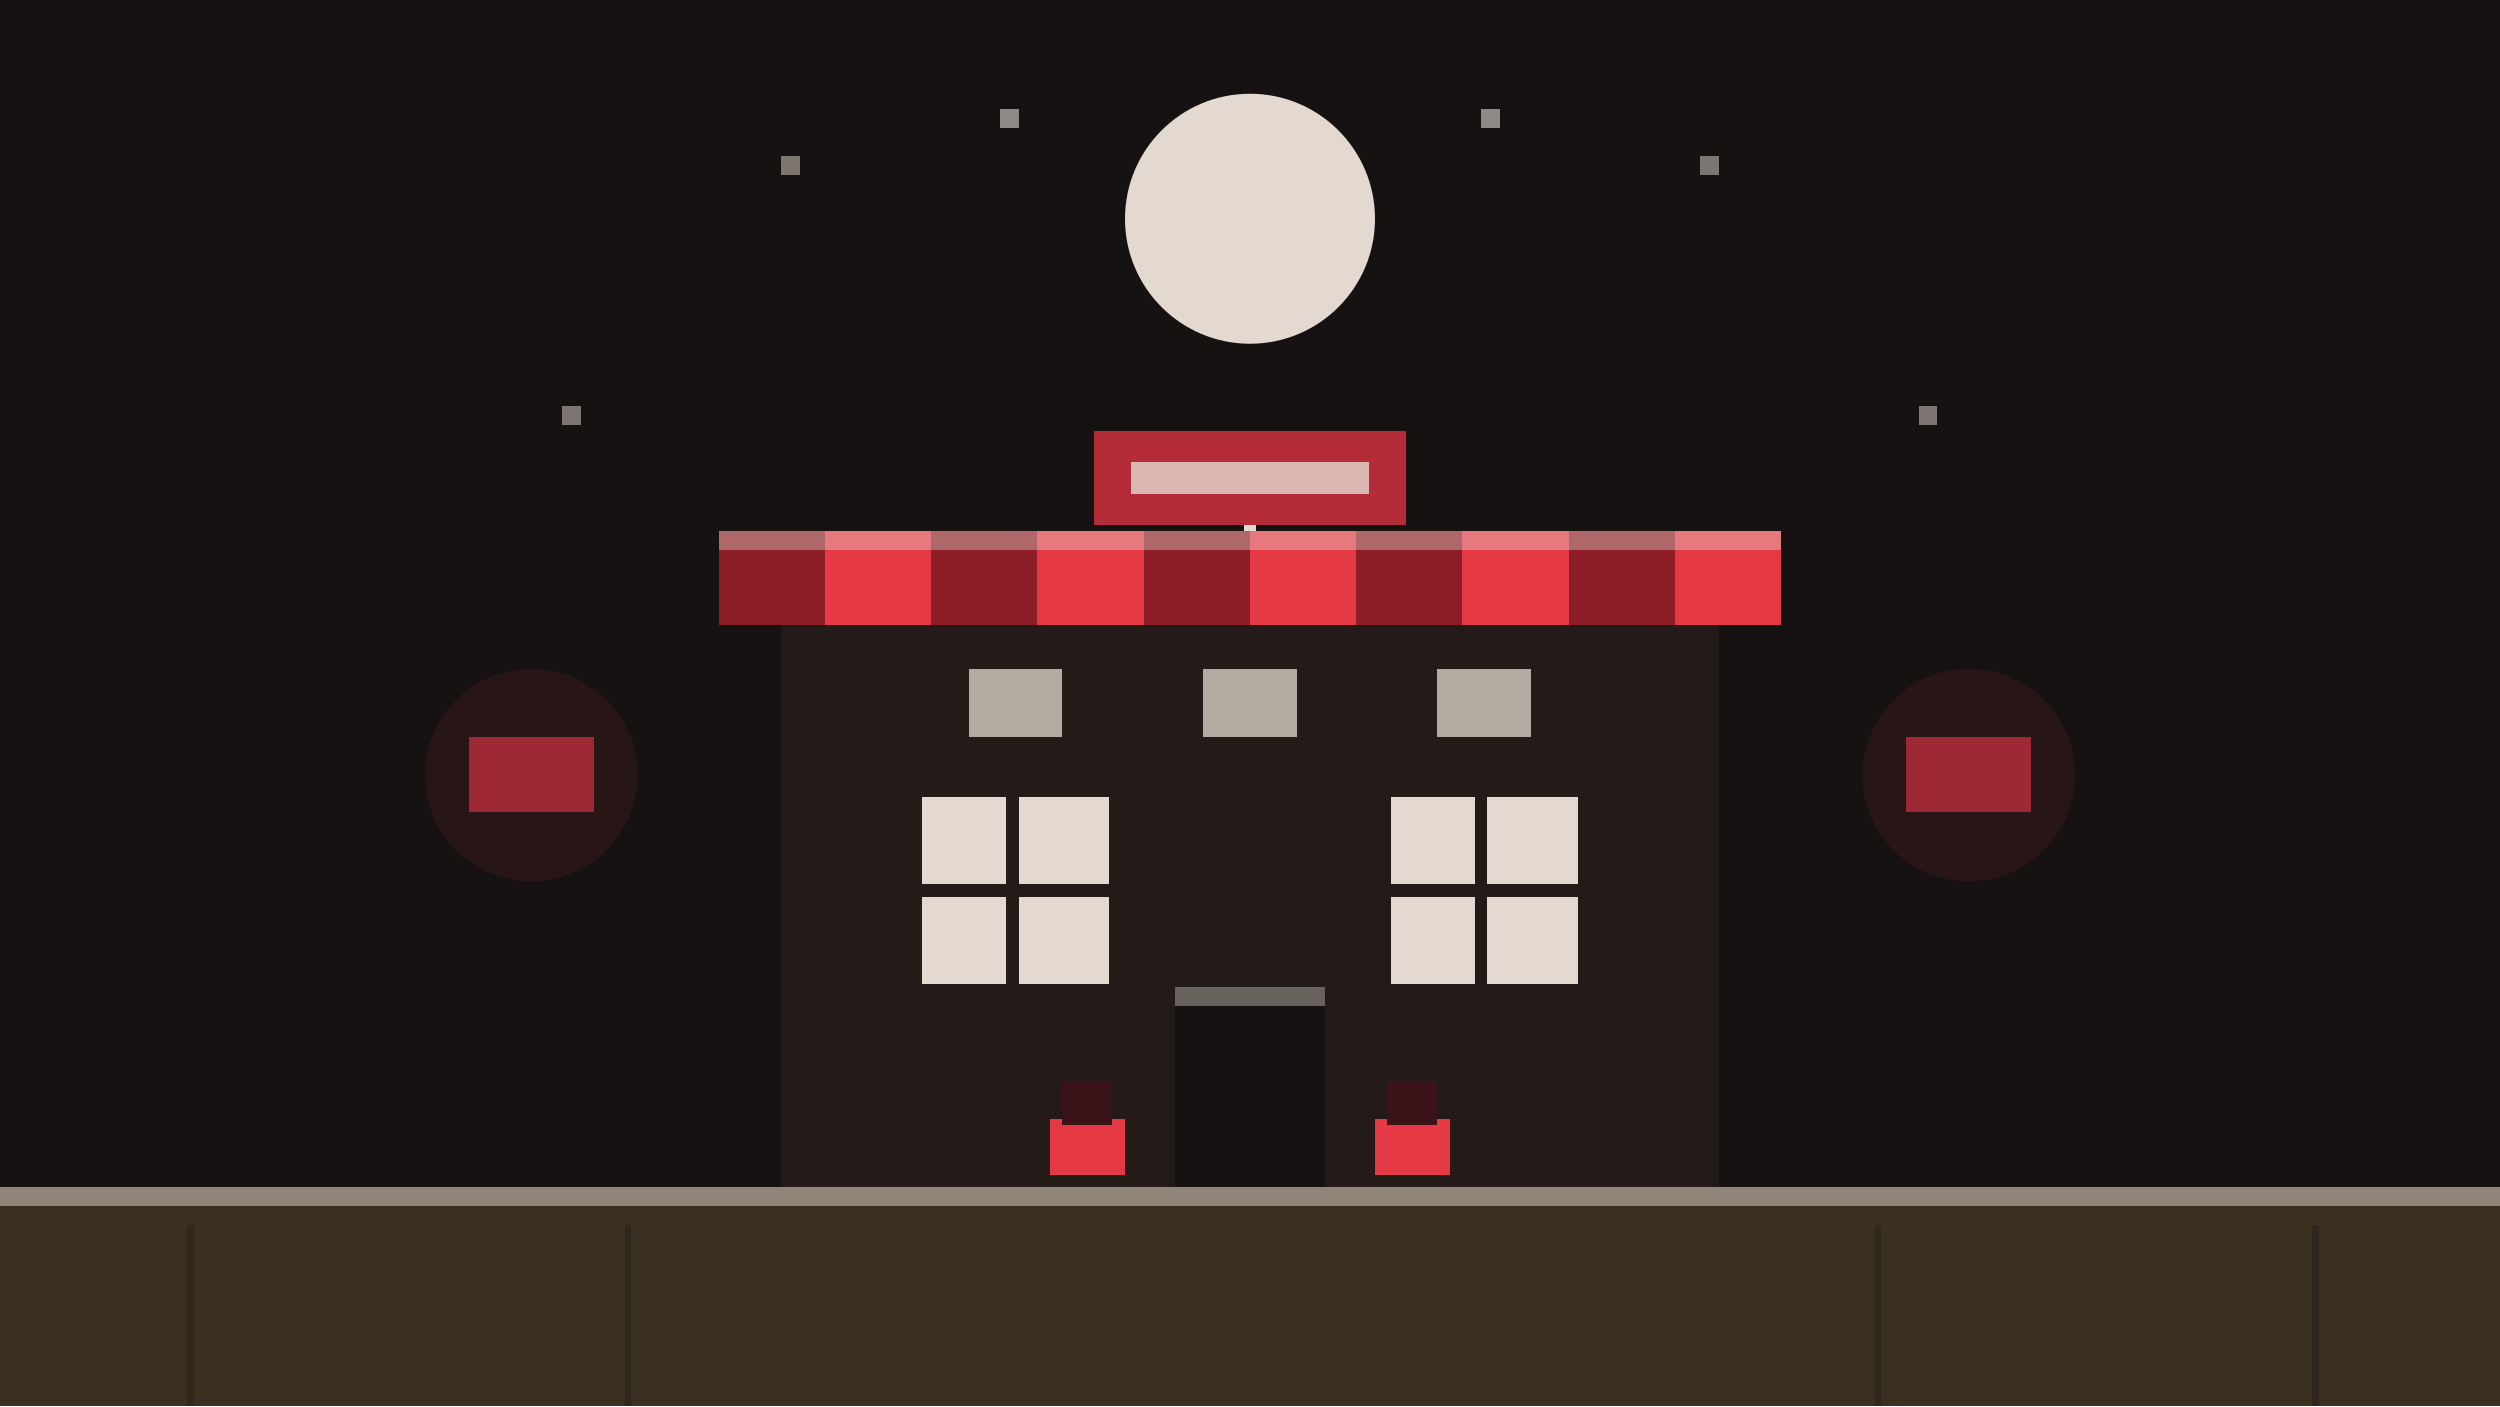
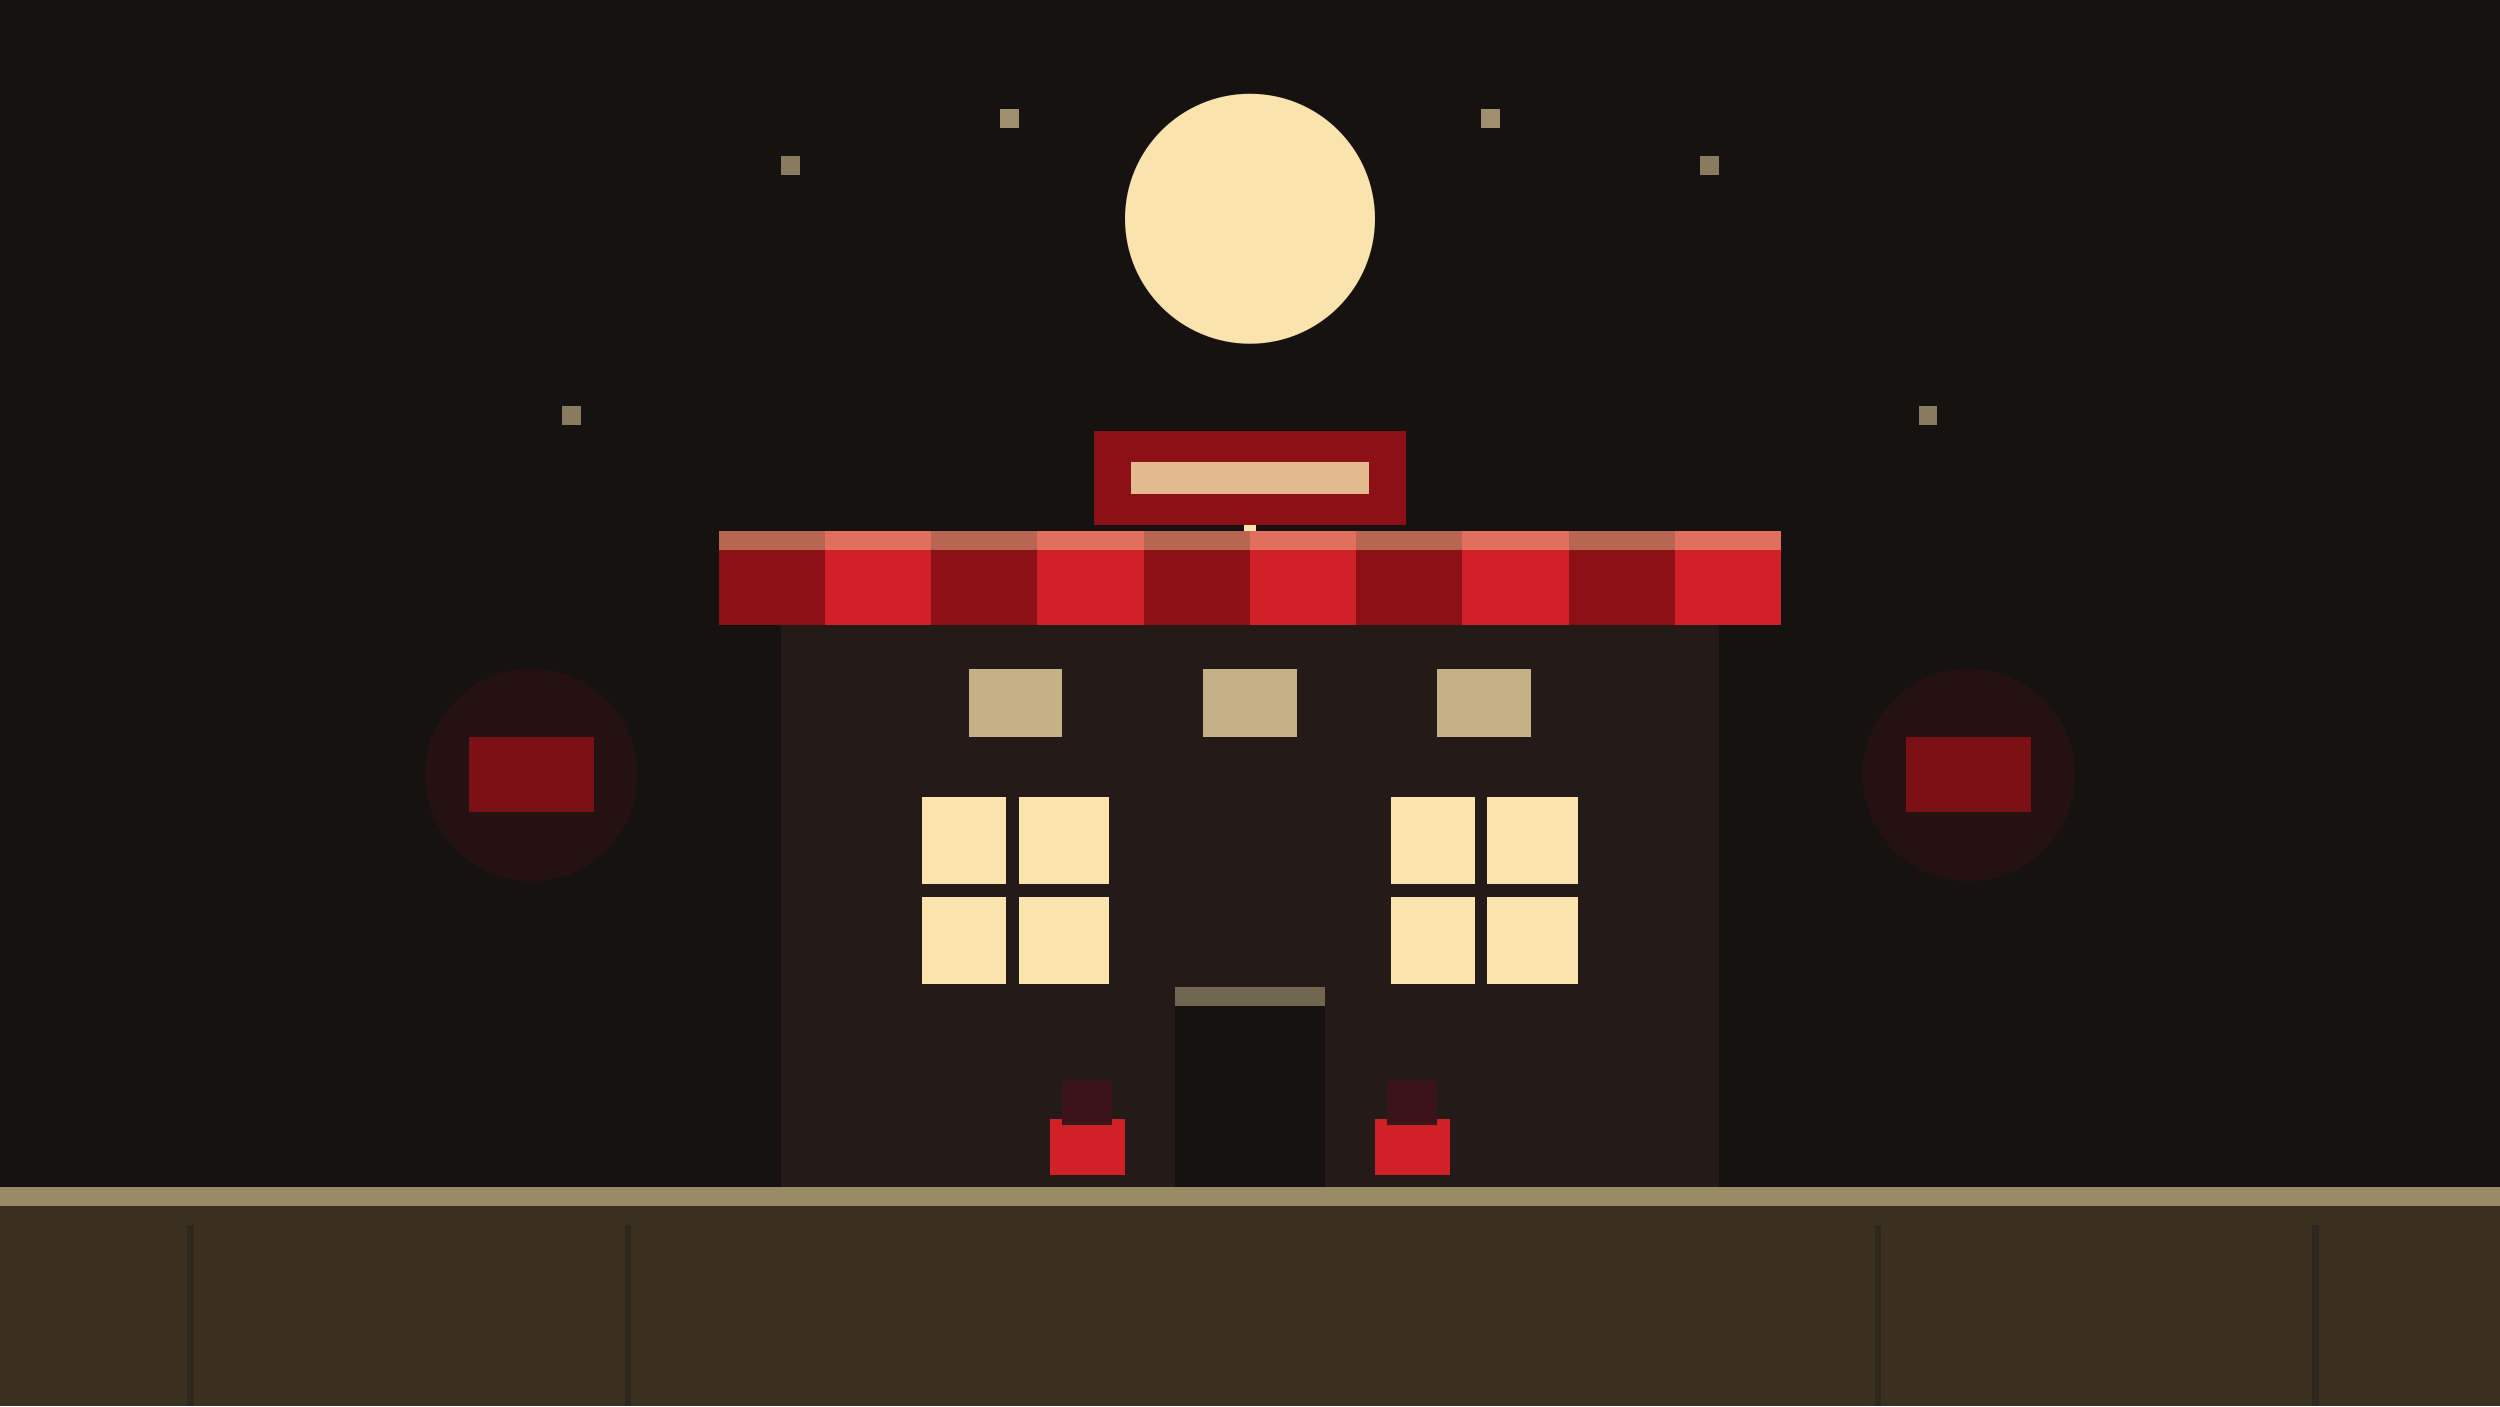
<svg xmlns="http://www.w3.org/2000/svg" viewBox="0 0 800 450" width="800" height="450" shape-rendering="crispEdges">
  <rect width="800" height="450" fill="#161211" />
-   <circle cx="400" cy="70" r="40" fill="#E3D9D0" shape-rendering="geometricPrecision" />
-   <rect x="320" y="35" width="6" height="6" fill="#E3D9D0" opacity="0.6" />
-   <rect x="474" y="35" width="6" height="6" fill="#E3D9D0" opacity="0.6" />
-   <rect x="250" y="50" width="6" height="6" fill="#E3D9D0" opacity="0.5" />
-   <rect x="544" y="50" width="6" height="6" fill="#E3D9D0" opacity="0.5" />
-   <rect x="180" y="130" width="6" height="6" fill="#E3D9D0" opacity="0.5" />
-   <rect x="614" y="130" width="6" height="6" fill="#E3D9D0" opacity="0.5" />
+   <circle cx="400" cy="70" r="40" fill="#FAE3AC" shape-rendering="geometricPrecision" />
+   <rect x="320" y="35" width="6" height="6" fill="#FAE3AC" opacity="0.6" />
+   <rect x="474" y="35" width="6" height="6" fill="#FAE3AC" opacity="0.6" />
+   <rect x="250" y="50" width="6" height="6" fill="#FAE3AC" opacity="0.5" />
+   <rect x="544" y="50" width="6" height="6" fill="#FAE3AC" opacity="0.5" />
+   <rect x="180" y="130" width="6" height="6" fill="#FAE3AC" opacity="0.5" />
+   <rect x="614" y="130" width="6" height="6" fill="#FAE3AC" opacity="0.5" />
  <rect x="0" y="380" width="800" height="70" fill="#3A3020" />
-   <rect x="0" y="380" width="800" height="6" fill="#E3D9D0" opacity="0.5" />
+   <rect x="0" y="380" width="800" height="6" fill="#FAE3AC" opacity="0.5" />
  <rect x="60" y="392" width="2" height="58" fill="#1A1816" opacity="0.35" />
  <rect x="200" y="392" width="2" height="58" fill="#1A1816" opacity="0.35" />
  <rect x="600" y="392" width="2" height="58" fill="#1A1816" opacity="0.35" />
  <rect x="740" y="392" width="2" height="58" fill="#1A1816" opacity="0.35" />
  <rect x="164" y="260" width="12" height="120" fill="#161211" />
-   <rect x="150" y="236" width="40" height="24" fill="#B32C38" opacity="0.85" />
-   <circle cx="170" cy="248" r="34" fill="#B32C38" opacity="0.12" />
+   <rect x="150" y="236" width="40" height="24" fill="#8C1015" opacity="0.85" />
+   <circle cx="170" cy="248" r="34" fill="#8C1015" opacity="0.12" />
  <rect x="624" y="260" width="12" height="120" fill="#161211" />
-   <rect x="610" y="236" width="40" height="24" fill="#B32C38" opacity="0.85" />
-   <circle cx="630" cy="248" r="34" fill="#B32C38" opacity="0.12" />
-   <rect x="398" y="148" width="4" height="24" fill="#E3D9D0" />
-   <rect x="388" y="146" width="24" height="4" fill="#E3D9D0" />
+   <rect x="610" y="236" width="40" height="24" fill="#8C1015" opacity="0.85" />
+   <circle cx="630" cy="248" r="34" fill="#8C1015" opacity="0.12" />
+   <rect x="398" y="148" width="4" height="24" fill="#FAE3AC" />
+   <rect x="388" y="146" width="24" height="4" fill="#FAE3AC" />
  <rect x="250" y="200" width="300" height="180" fill="#241A18" />
-   <rect x="230" y="170" width="340" height="30" fill="#E63946" />
-   <rect x="230" y="170" width="34" height="30" fill="#8C1D26" />
-   <rect x="298" y="170" width="34" height="30" fill="#8C1D26" />
-   <rect x="366" y="170" width="34" height="30" fill="#8C1D26" />
-   <rect x="434" y="170" width="34" height="30" fill="#8C1D26" />
-   <rect x="502" y="170" width="34" height="30" fill="#8C1D26" />
-   <rect x="230" y="170" width="340" height="6" fill="#E3D9D0" opacity="0.4" />
-   <rect x="350" y="138" width="100" height="30" fill="#B32C38" />
-   <rect x="362" y="148" width="76" height="10" fill="#E3D9D0" opacity="0.8" />
-   <rect x="310" y="214" width="30" height="22" fill="#E3D9D0" opacity="0.75" />
-   <rect x="385" y="214" width="30" height="22" fill="#E3D9D0" opacity="0.75" />
-   <rect x="460" y="214" width="30" height="22" fill="#E3D9D0" opacity="0.75" />
-   <rect x="295" y="255" width="60" height="60" fill="#E3D9D0" />
+   <rect x="230" y="170" width="340" height="30" fill="#D12128" />
+   <rect x="230" y="170" width="34" height="30" fill="#8C1015" />
+   <rect x="298" y="170" width="34" height="30" fill="#8C1015" />
+   <rect x="366" y="170" width="34" height="30" fill="#8C1015" />
+   <rect x="434" y="170" width="34" height="30" fill="#8C1015" />
+   <rect x="502" y="170" width="34" height="30" fill="#8C1015" />
+   <rect x="230" y="170" width="340" height="6" fill="#FAE3AC" opacity="0.4" />
+   <rect x="350" y="138" width="100" height="30" fill="#8C1015" />
+   <rect x="362" y="148" width="76" height="10" fill="#FAE3AC" opacity="0.8" />
+   <rect x="310" y="214" width="30" height="22" fill="#FAE3AC" opacity="0.75" />
+   <rect x="385" y="214" width="30" height="22" fill="#FAE3AC" opacity="0.75" />
+   <rect x="460" y="214" width="30" height="22" fill="#FAE3AC" opacity="0.75" />
+   <rect x="295" y="255" width="60" height="60" fill="#FAE3AC" />
  <rect x="322" y="255" width="4" height="60" fill="#241A18" />
  <rect x="295" y="283" width="60" height="4" fill="#241A18" />
-   <rect x="445" y="255" width="60" height="60" fill="#E3D9D0" />
+   <rect x="445" y="255" width="60" height="60" fill="#FAE3AC" />
  <rect x="472" y="255" width="4" height="60" fill="#241A18" />
  <rect x="445" y="283" width="60" height="4" fill="#241A18" />
  <rect x="376" y="316" width="48" height="64" fill="#161211" />
-   <rect x="376" y="316" width="48" height="6" fill="#E3D9D0" opacity="0.4" />
-   <rect x="336" y="358" width="24" height="18" fill="#E63946" />
+   <rect x="376" y="316" width="48" height="6" fill="#FAE3AC" opacity="0.4" />
+   <rect x="336" y="358" width="24" height="18" fill="#D12128" />
  <rect x="340" y="346" width="16" height="14" fill="#3A1418" />
-   <rect x="440" y="358" width="24" height="18" fill="#E63946" />
+   <rect x="440" y="358" width="24" height="18" fill="#D12128" />
  <rect x="444" y="346" width="16" height="14" fill="#3A1418" />
</svg>
